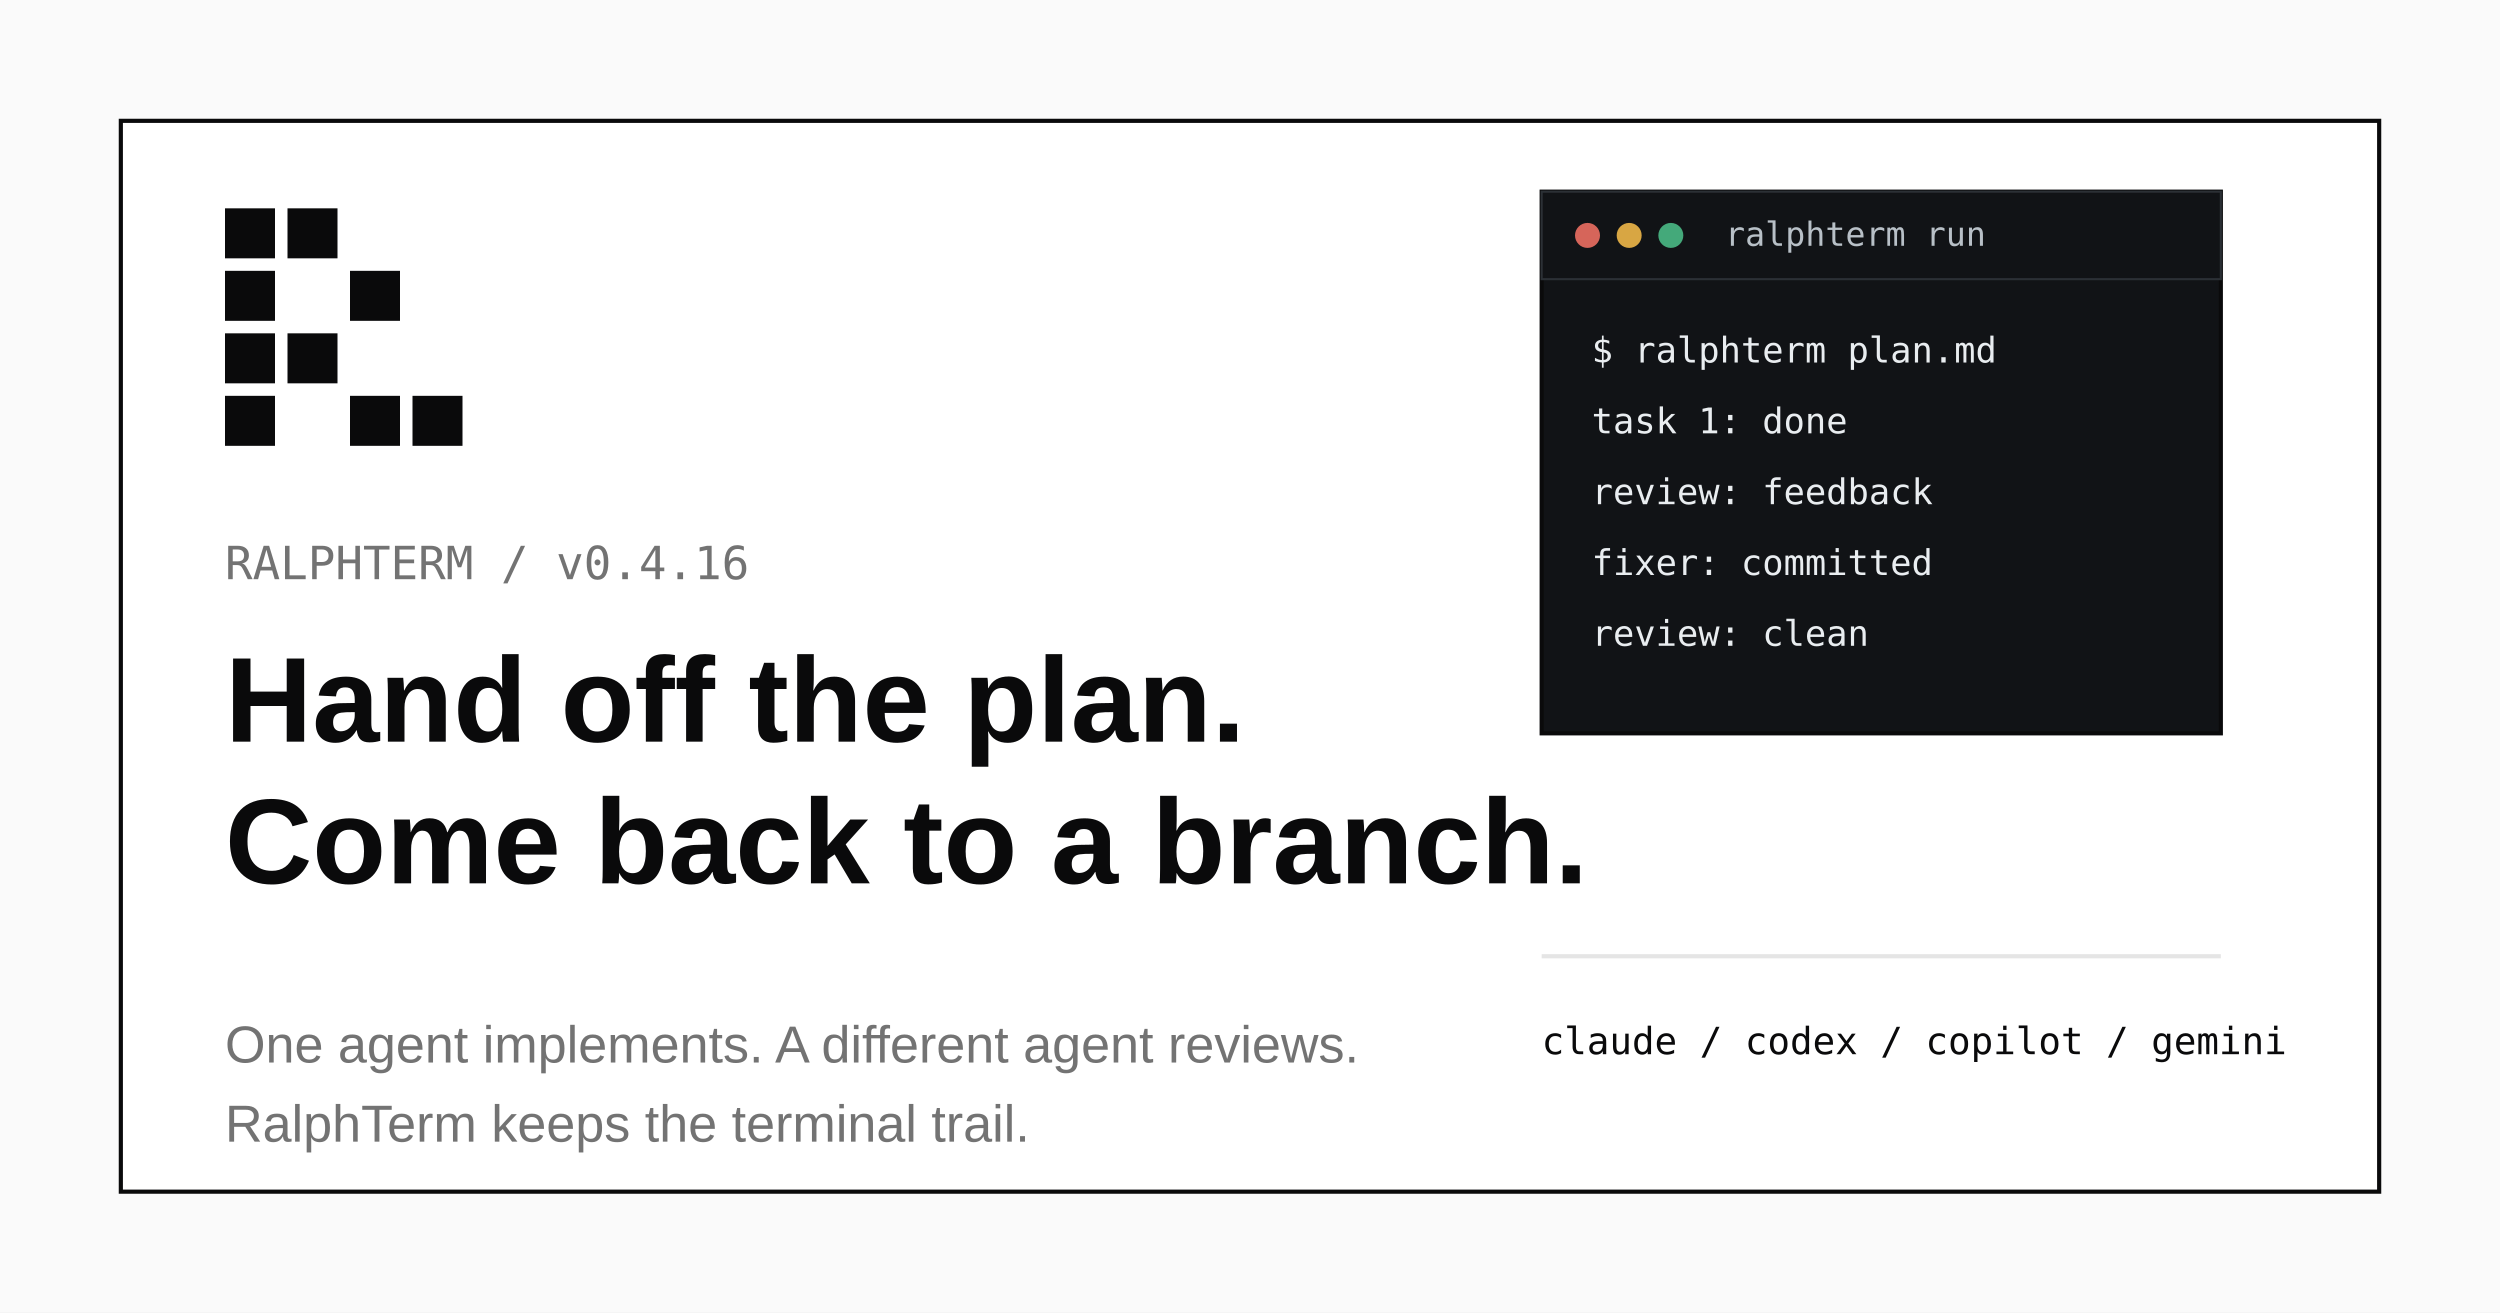
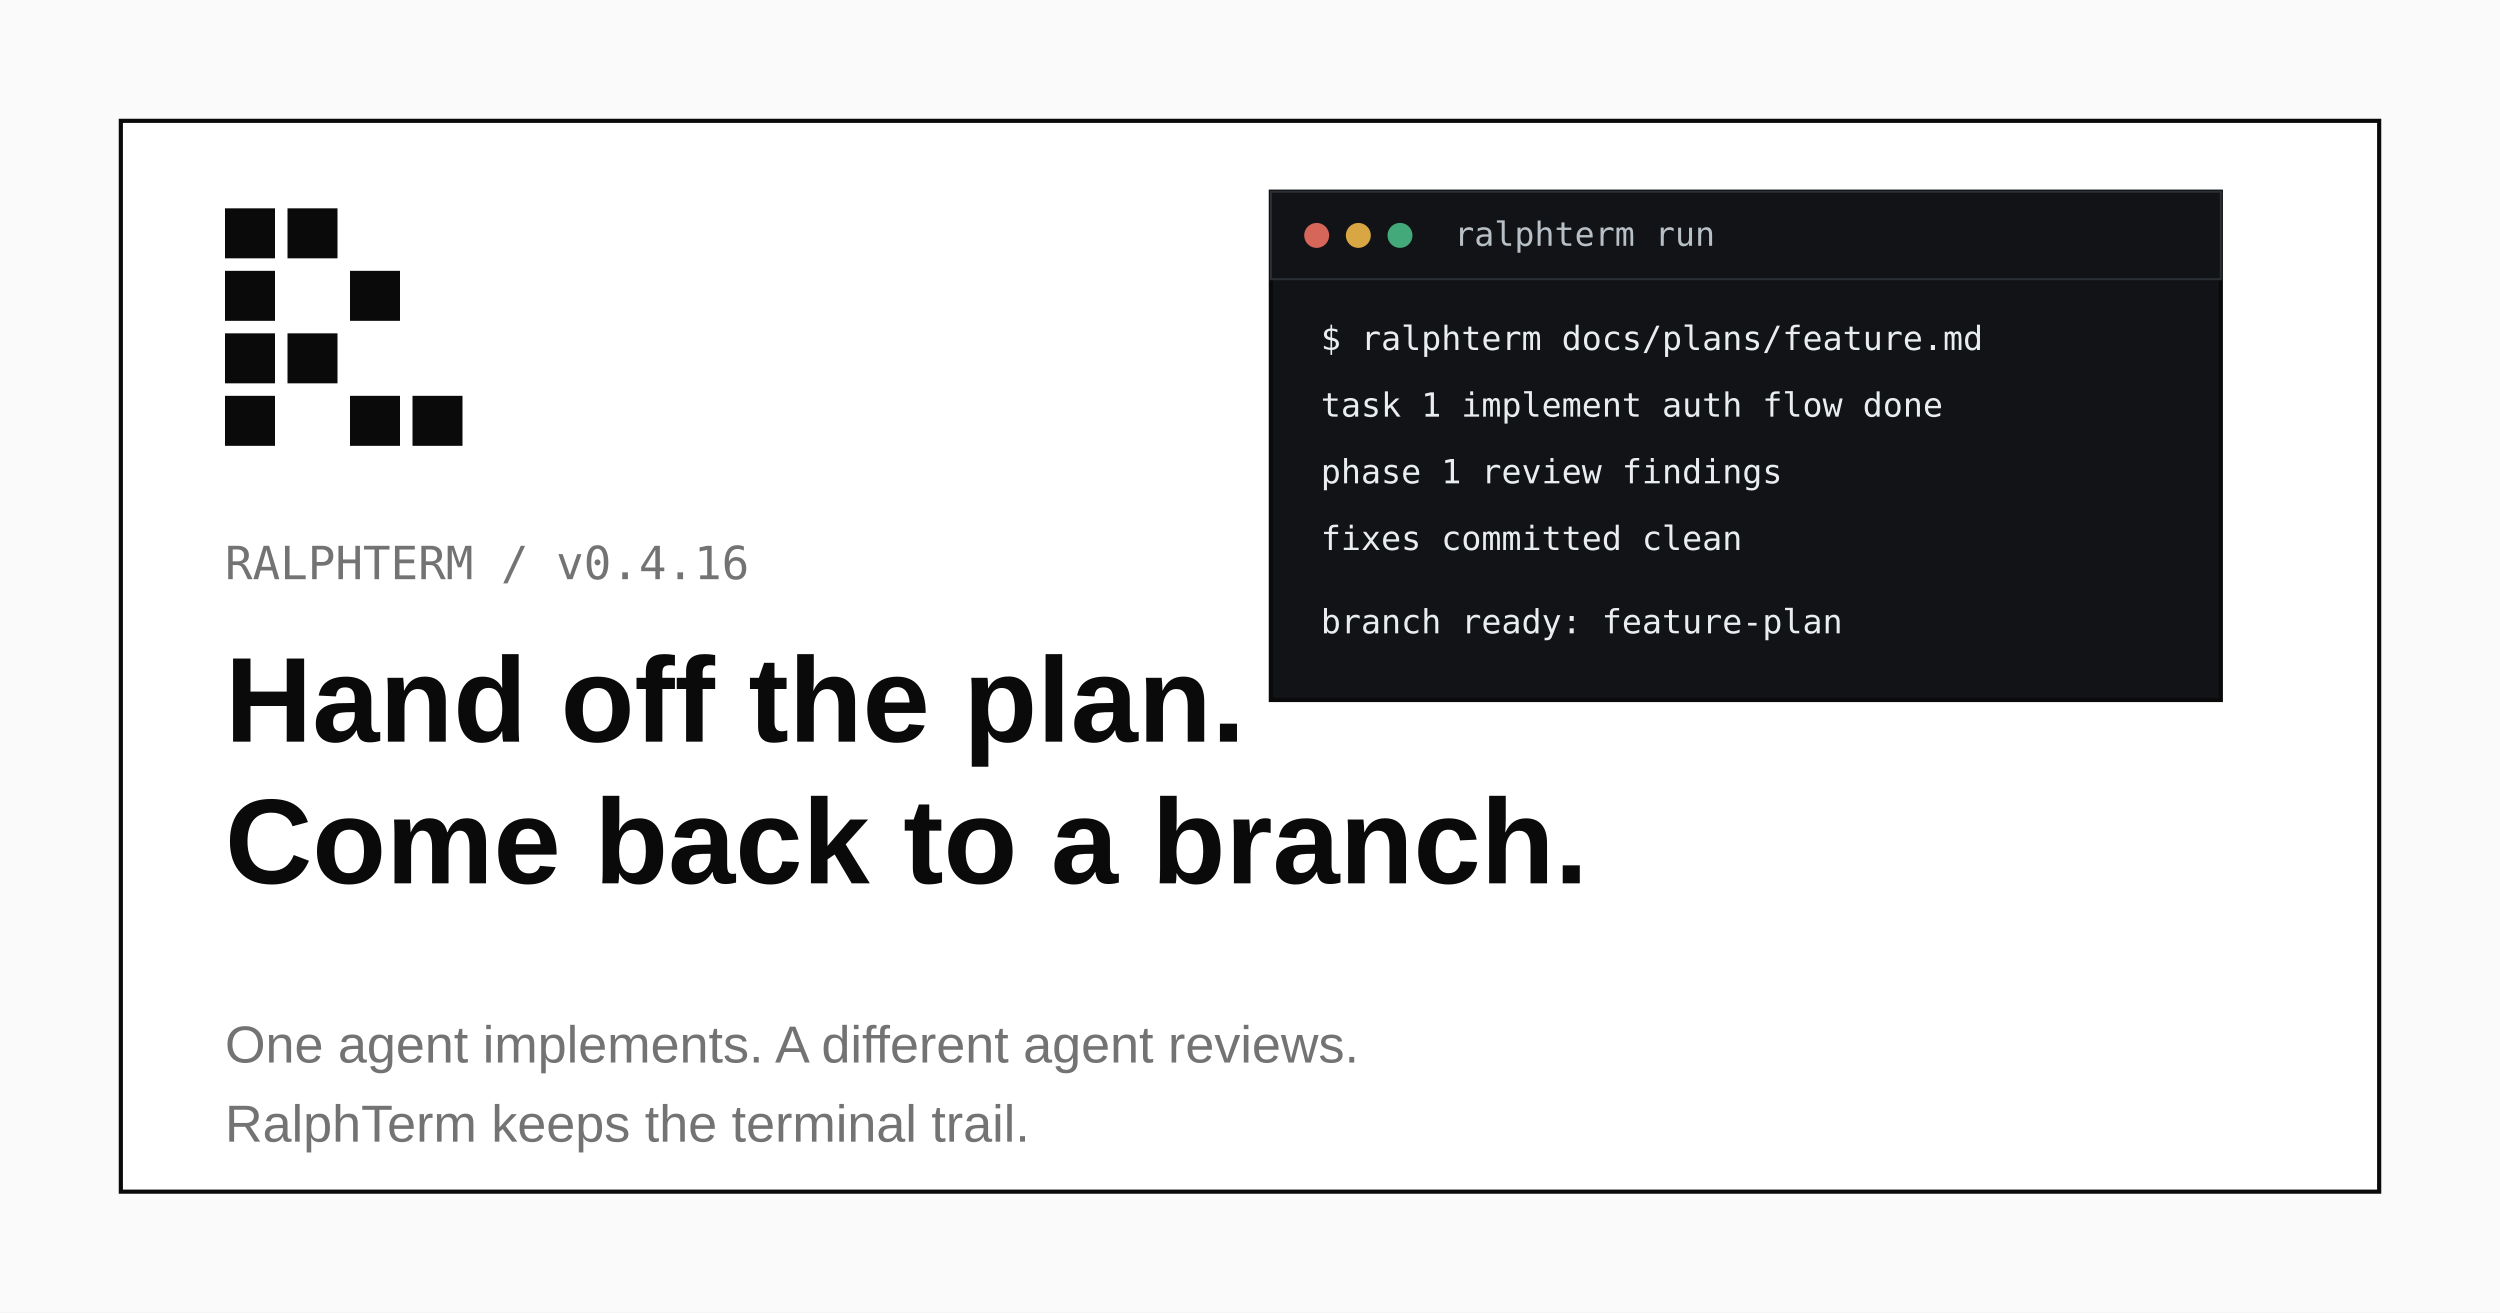
<svg xmlns="http://www.w3.org/2000/svg" width="1200" height="630" viewBox="0 0 1200 630">
  <rect width="1200" height="630" fill="#fafafa" />
  <rect x="58" y="58" width="1084" height="514" fill="#ffffff" stroke="#0a0a0b" stroke-width="2" />
-   <rect x="740" y="92" width="326" height="260" fill="#111316" stroke="#0a0a0b" stroke-width="2" />
-   <rect x="740" y="92" width="326" height="42" fill="#111316" stroke="#2b3035" stroke-width="1" />
-   <circle cx="762" cy="113" r="6" fill="#d6655a" />
-   <circle cx="782" cy="113" r="6" fill="#d8a643" />
-   <circle cx="802" cy="113" r="6" fill="#44a97a" />
-   <text x="828" y="118" fill="#b8c0c7" font-family="IBM Plex Mono, Menlo, monospace" font-size="16">ralphterm run</text>
-   <text x="764" y="174" fill="#e9edf0" font-family="IBM Plex Mono, Menlo, monospace" font-size="17">
-     <tspan x="764" dy="0">$ ralphterm plan.md</tspan>
-     <tspan x="764" dy="34">task 1: done</tspan>
-     <tspan x="764" dy="34">review: feedback</tspan>
-     <tspan x="764" dy="34">fixer: committed</tspan>
-     <tspan x="764" dy="34">review: clean</tspan>
+   <rect x="610" y="92" width="456" height="244" fill="#111316" stroke="#0a0a0b" stroke-width="2" />
+   <rect x="610" y="92" width="456" height="42" fill="#111316" stroke="#2b3035" stroke-width="1" />
+   <circle cx="632" cy="113" r="6" fill="#d6655a" />
+   <circle cx="652" cy="113" r="6" fill="#d8a643" />
+   <circle cx="672" cy="113" r="6" fill="#44a97a" />
+   <text x="698" y="118" fill="#b8c0c7" font-family="IBM Plex Mono, Menlo, monospace" font-size="16">ralphterm run</text>
+   <text x="634" y="168" fill="#e9edf0" font-family="IBM Plex Mono, Menlo, monospace" font-size="16">
+     <tspan x="634" dy="0">$ ralphterm docs/plans/feature.md</tspan>
+     <tspan x="634" dy="32">task 1 implement auth flow      done</tspan>
+     <tspan x="634" dy="32">phase 1 review                  findings</tspan>
+     <tspan x="634" dy="32">fixes committed                 clean</tspan>
+     <tspan x="634" dy="40">branch ready: feature-plan</tspan>
  </text>
  <g fill="#0a0a0b">
    <rect x="108" y="100" width="24" height="24" />
    <rect x="138" y="100" width="24" height="24" />
    <rect x="108" y="130" width="24" height="24" />
    <rect x="168" y="130" width="24" height="24" />
    <rect x="108" y="160" width="24" height="24" />
    <rect x="138" y="160" width="24" height="24" />
    <rect x="108" y="190" width="24" height="24" />
    <rect x="168" y="190" width="24" height="24" />
    <rect x="198" y="190" width="24" height="24" />
  </g>
  <text x="108" y="278" fill="#737373" font-family="IBM Plex Mono, Menlo, monospace" font-size="22">RALPHTERM / v0.4.16</text>
  <text x="108" y="356" fill="#0a0a0b" font-family="IBM Plex Sans, Arial, sans-serif" font-size="58" font-weight="700">
    <tspan x="108" dy="0">Hand off the plan.</tspan>
    <tspan x="108" dy="68">Come back to a branch.</tspan>
  </text>
  <text x="108" y="510" fill="#737373" font-family="IBM Plex Sans, Arial, sans-serif" font-size="25">
    <tspan x="108" dy="0">One agent implements. A different agent reviews.</tspan>
    <tspan x="108" dy="38">RalphTerm keeps the terminal trail.</tspan>
  </text>
-   <rect x="740" y="458" width="326" height="2" fill="#e5e5e5" />
-   <text x="740" y="506" fill="#0a0a0b" font-family="IBM Plex Mono, Menlo, monospace" font-size="18">claude / codex / copilot / gemini</text>
</svg>
